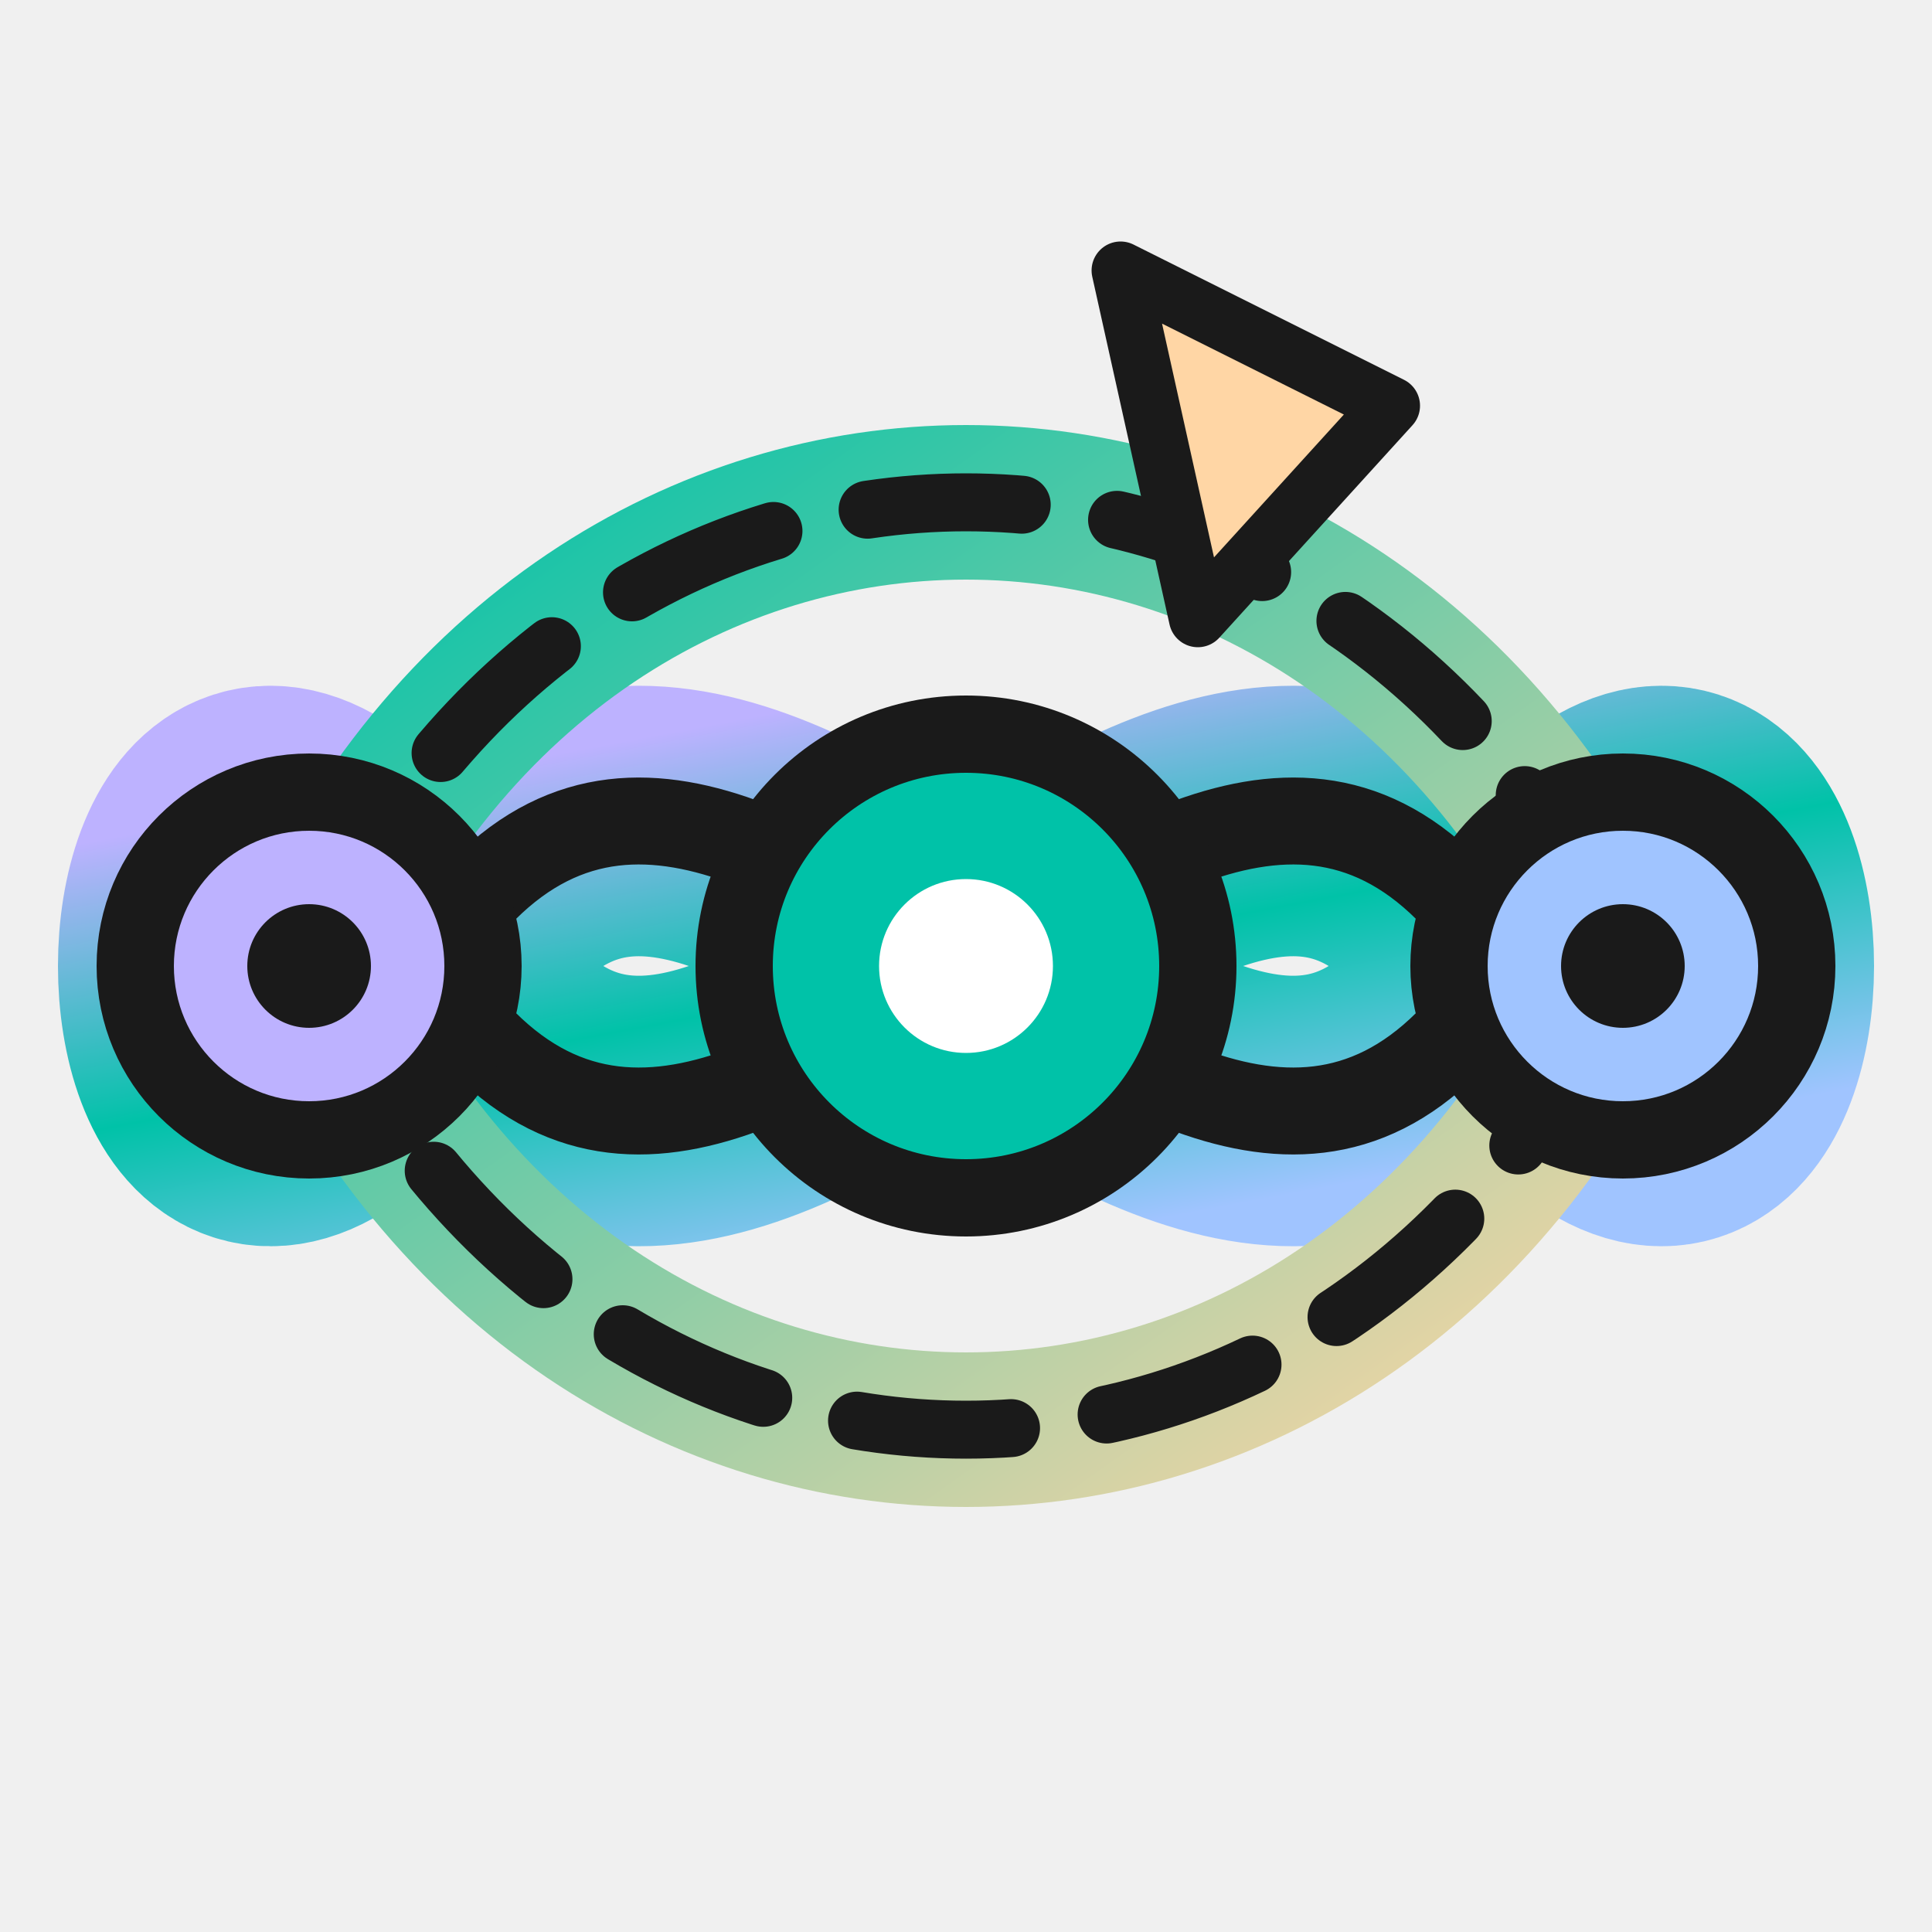
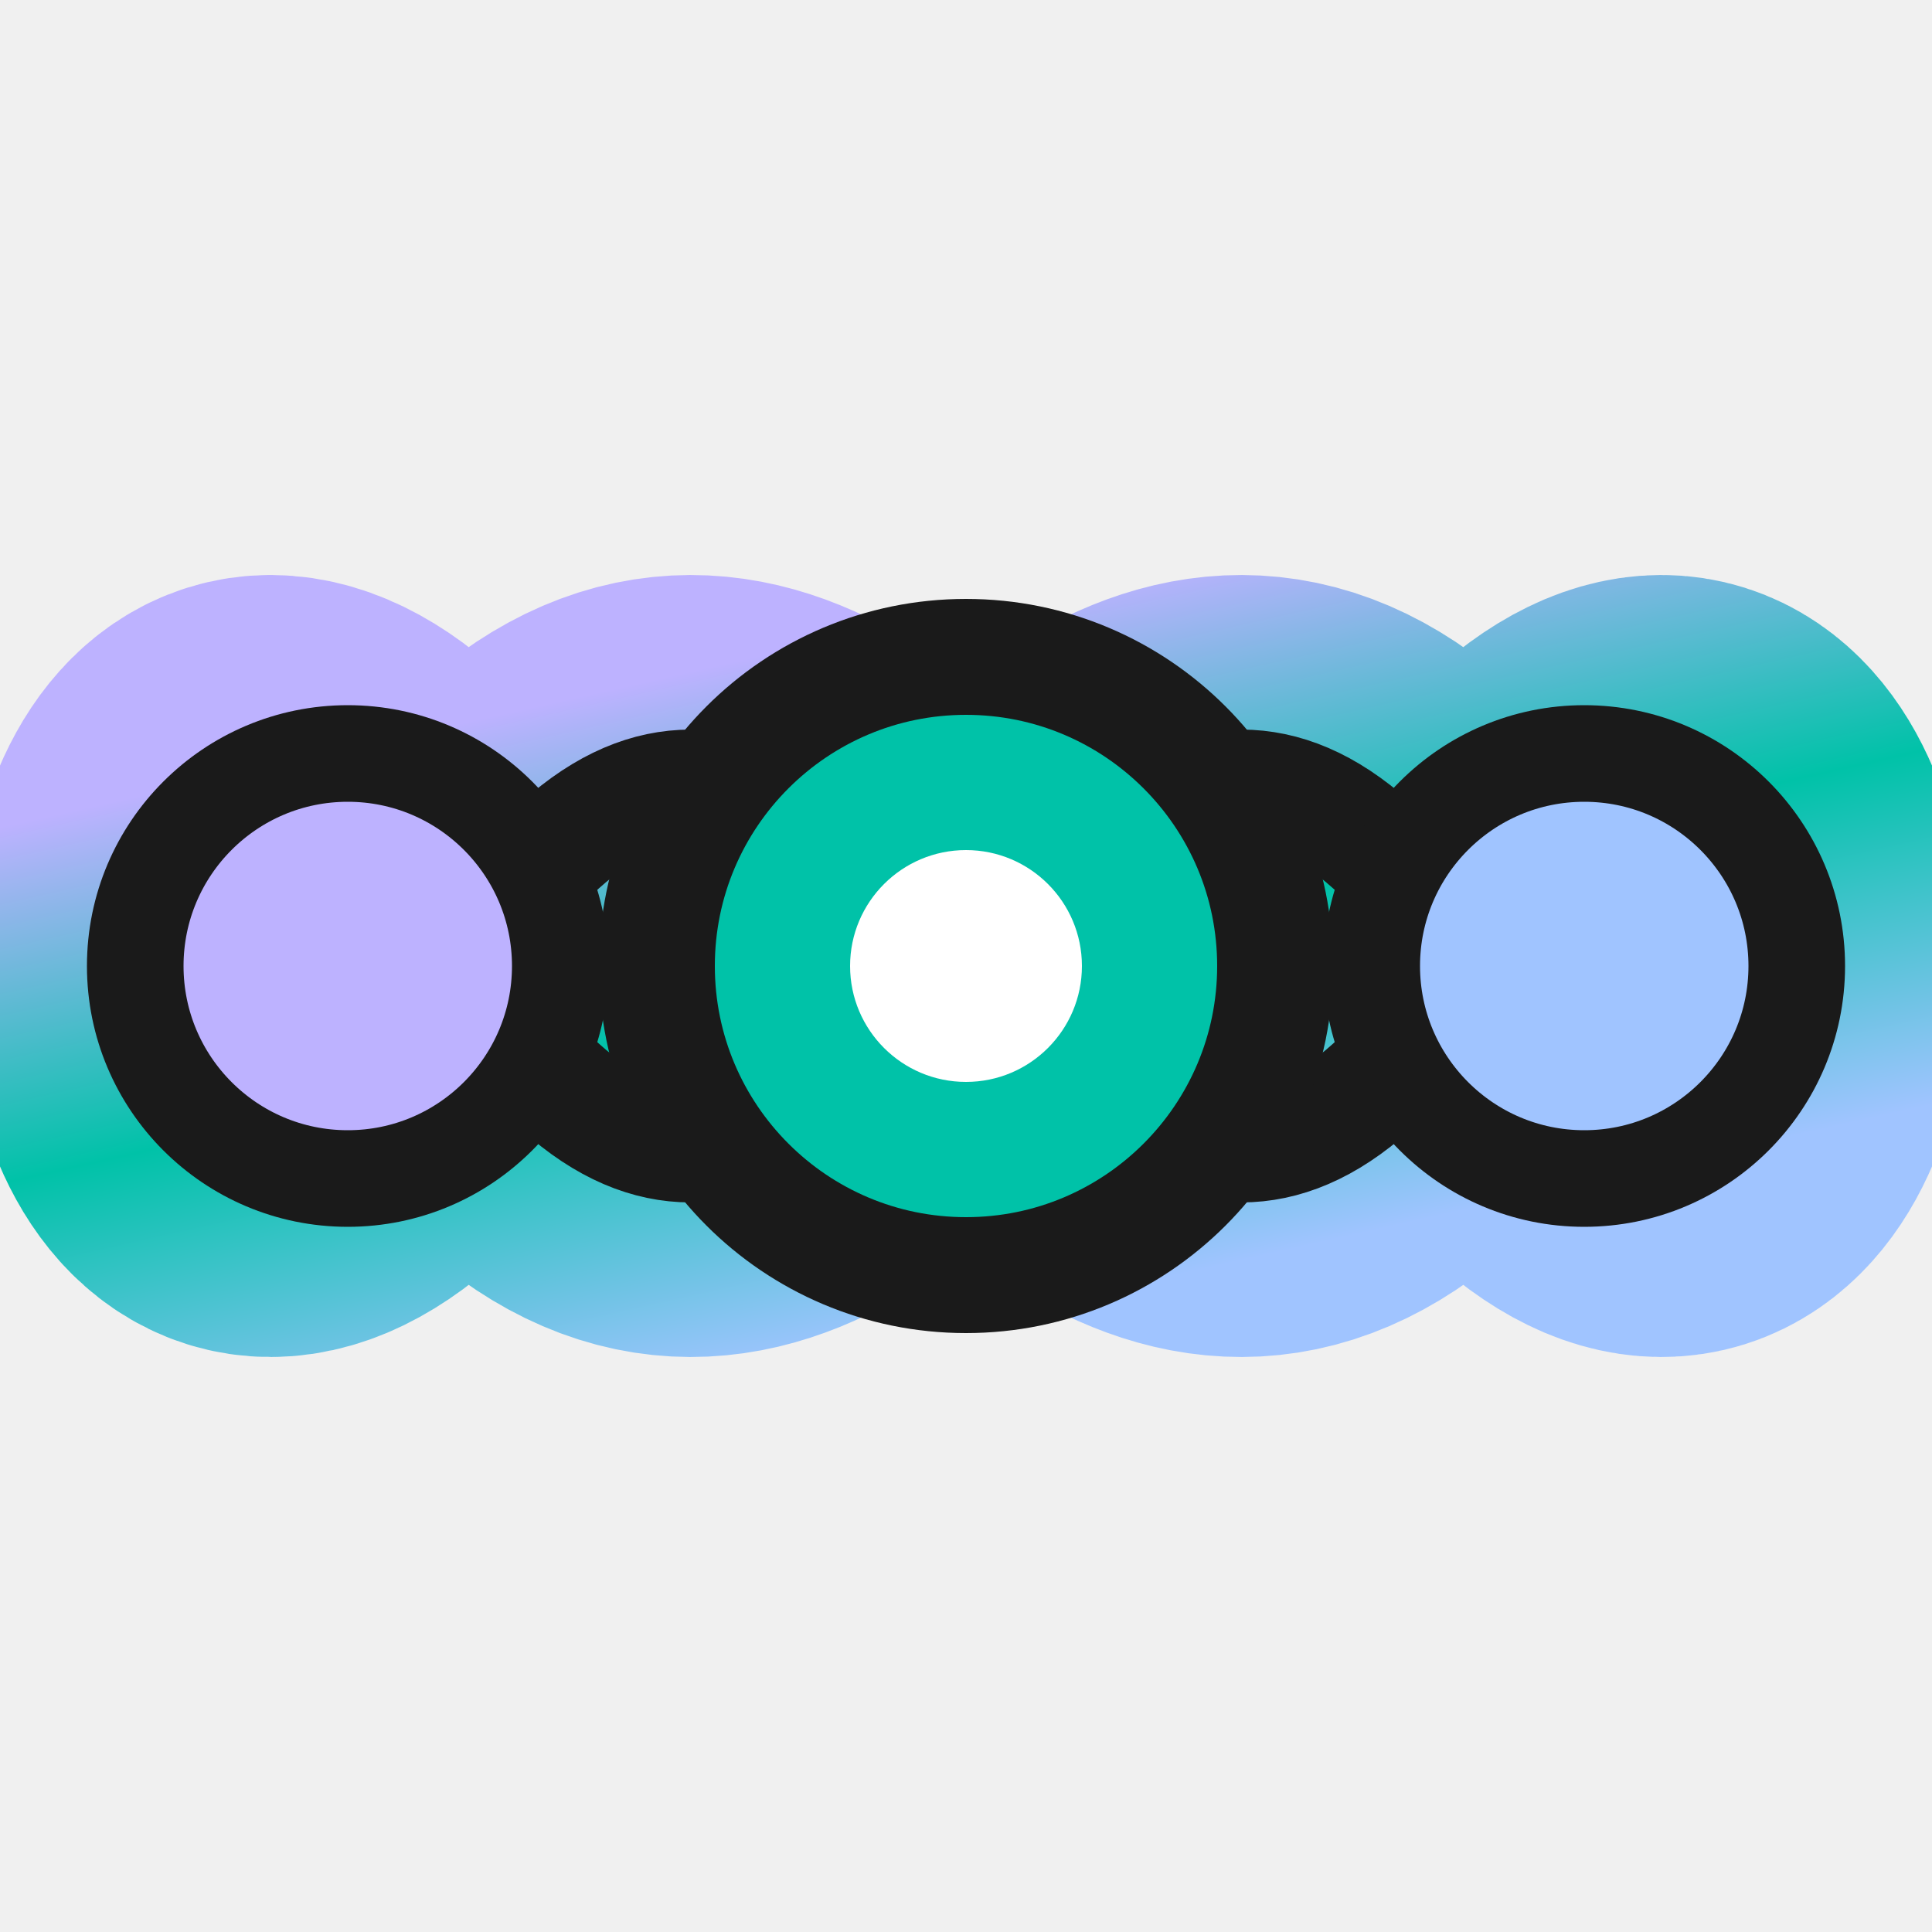
<svg xmlns="http://www.w3.org/2000/svg" viewBox="0 0 100 100" width="100" height="100" fill="none">
  <defs>
-     <linearGradient id="flowGradMain1Favicon" x1="0%" y1="0%" x2="100%" y2="100%">
+     <linearGradient id="tabFaviconGrad" x1="0%" y1="0%" x2="100%" y2="100%">
      <stop offset="0%" stop-color="#BDB2FF" />
      <stop offset="50%" stop-color="#00C2A8" />
      <stop offset="100%" stop-color="#A0C4FF" />
    </linearGradient>
-     <linearGradient id="flowGradMain2Favicon" x1="0%" y1="0%" x2="100%" y2="100%">
-       <stop offset="0%" stop-color="#00C2A8" />
-       <stop offset="100%" stop-color="#FFD6A5" />
-     </linearGradient>
  </defs>
-   <path d="M 22,50 C 6,24 6,76 22,50 C 38,24 62,76 78,50 C 94,24 94,76 78,50 C 62,24 38,76 22,50 Z" fill="none" stroke="url(#flowGradMain1Favicon)" stroke-width="14" stroke-linecap="round" stroke-linejoin="round" />
-   <path d="M 22,50 C 6,24 6,76 22,50 C 38,24 62,76 78,50 C 94,24 94,76 78,50 C 62,24 38,76 22,50 Z" fill="none" stroke="#1A1A1A" stroke-width="4.5" stroke-linecap="round" stroke-linejoin="round" />
-   <path d="M 16,50 C 30,18 70,18 84,50 C 70,82 30,82 16,50" fill="none" stroke="url(#flowGradMain2Favicon)" stroke-width="8" stroke-linecap="round" />
-   <path d="M 16,50 C 30,18 70,18 84,50 C 70,82 30,82 16,50" fill="none" stroke="#1A1A1A" stroke-width="3" stroke-dasharray="8 5" stroke-linecap="round" />
-   <circle cx="16" cy="50" r="9" fill="#BDB2FF" stroke="#1A1A1A" stroke-width="4" />
-   <circle cx="16" cy="50" r="3.2" fill="#1A1A1A" />
-   <circle cx="50" cy="50" r="12" fill="#00C2A8" stroke="#1A1A1A" stroke-width="4" />
-   <circle cx="50" cy="50" r="4.5" fill="#FFFFFF" />
-   <circle cx="84" cy="50" r="9" fill="#A0C4FF" stroke="#1A1A1A" stroke-width="4" />
-   <circle cx="84" cy="50" r="3.2" fill="#1A1A1A" />
-   <path d="M 58,14 L 72,21 L 62,32 Z" fill="#FFD6A5" stroke="#1A1A1A" stroke-width="3" stroke-linejoin="round" />
+   <path d="M 24,50 C 4,18 4,82 24,50 C 44,18 56,82 76,50 C 96,18 96,82 76,50 C 56,18 44,82 24,50 Z" fill="none" stroke="url(#tabFaviconGrad)" stroke-width="22" stroke-linecap="round" stroke-linejoin="round" />
+   <path d="M 24,50 C 4,18 4,82 24,50 C 44,18 56,82 76,50 C 96,18 96,82 76,50 C 56,18 44,82 24,50 Z" fill="none" stroke="#1A1A1A" stroke-width="6" stroke-linecap="round" stroke-linejoin="round" />
+   <circle cx="50" cy="50" r="16" fill="#00C2A8" stroke="#1A1A1A" stroke-width="6" />
+   <circle cx="50" cy="50" r="6" fill="#FFFFFF" />
+   <circle cx="18" cy="50" r="11" fill="#BDB2FF" stroke="#1A1A1A" stroke-width="5" />
+   <circle cx="82" cy="50" r="11" fill="#A0C4FF" stroke="#1A1A1A" stroke-width="5" />
</svg>
